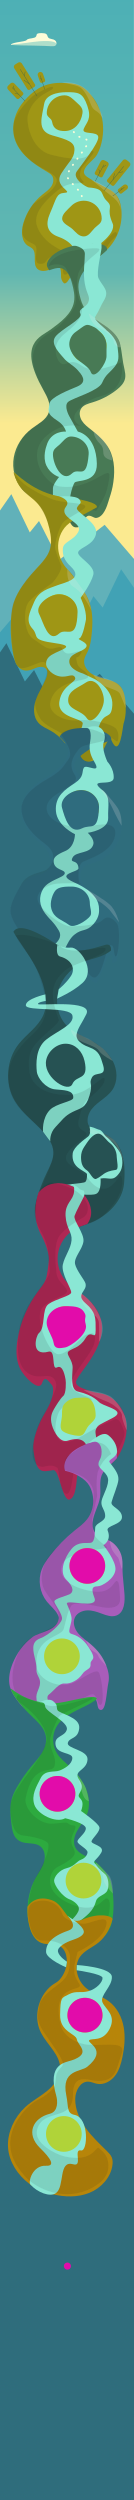
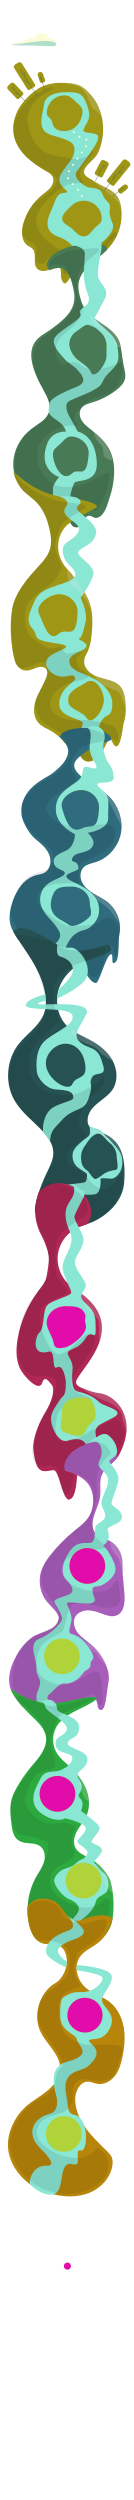
<svg xmlns="http://www.w3.org/2000/svg" viewBox="0 0 375 7000">
-   <defs>
-     <linearGradient id="linear-gradient" x1="187.5" y1="-15.17" x2="187.5" y2="1186.01" gradientUnits="userSpaceOnUse">
-       <stop offset="0" stop-color="#4db0b5" />
-       <stop offset=".65" stop-color="#61b7b1" />
-       <stop offset="1" stop-color="#fbea90" />
-     </linearGradient>
-   </defs>
-   <g id="level_001_bg">
-     <rect y="0" width="375" height="7000" style="fill: url(#linear-gradient);" />
-   </g>
-   <g id="level_001_bg_02">
-     <path d="M-20.48,1458.77l52.23-75.18,51.64,107.16,25.82-31.97,55.51,109.64,128.3-98.94,106.94,124.51s3.46,5449.88.87,5452.46-444.16-5.38-444.16-5.38L-20.48,1458.77Z" style="fill: #61b1b9;" />
-   </g>
-   <g id="level_001_bg_03">
-     <path d="M391.33,1669.16l-52.23-75.18-51.64,107.16-25.82-31.97-55.51,109.64-128.3-98.94-106.94,124.51s-3.46,5449.88-.87,5452.46,444.16-5.38,444.16-5.38l-22.85-5582.29Z" style="fill: #41a2b5;" />
-   </g>
-   <g id="level_001_bg_04">
-     <path d="M-34.26,1876.04l52.23-75.18,51.64,107.16,25.82-31.97,55.51,109.64,128.3-98.94,106.94,124.51s3.46,5449.88.87,5452.46-444.16-5.38-444.16-5.38L-34.26,1876.04Z" style="fill: #2f6d7c;" />
-   </g>
  <g id="deco_01">
    <path d="M130.99,480.52c5.75,3.32,11.78,6.81,15.26,12.45,5.69,9.22,2.79,21.65-3.59,30.4-6.39,8.75-15.65,14.85-24.07,21.66-25.67,20.75-44.69,49.61-53.65,81.38-6.22,22.08-5.36,50.34,14.13,62.44,3.54,2.2,7.53,3.72,10.68,6.45,15.37,13.37.2,42.95,14.66,57.31,8.15,8.09,21.61,6.77,32.57,3.31,5.59-1.77,4.64-20.81,20.41-18.11s13.25,35.19,13.59,38.24c1.19,10.73,6.9,16.32,9.09,17.48,13.1,1.41,23.85-40.87,36.81-44.23,17.11-4.42,33.15-12,48.24-21.29,13.41-10.92,27.43-21.16,39.19-33.82,28.58-30.77,41.51-75.3,34.2-116.66-1.74-9.84-4.64-19.67-10.3-27.9-10.14-14.75-27.5-22.39-43.47-30.47-13.29-6.72-26.19-14.21-38.61-22.42-4.44-2.93-9.11-6.35-10.64-11.44-1.9-6.35,1.72-12.96,5.58-18.35,8.9-12.42,23.26-21.29,30.68-34.1,7.71-13.31,12.21-29.33,14.78-44.39,5.27-30.86,1.34-63.38-12.01-91.77-5.01-10.66-11.28-20.77-19-29.67-23.05-26.59-35.7-35.23-86.34-35.01-50.64.22-77.86,23.73-102.22,51.52s-36.45,67.43-26.45,103.01c12.07,42.97,51.83,71.66,90.48,93.98Z" style="fill: #9f9615;" />
  </g>
  <g id="deco_01_water">
    <path d="M183.68,258.19s-54.89-1.07-60.11,32.98-22.84,75.14,22.66,87.86c45.5,12.72,63.65,19.01,62.18,42s-13.93,29.11-36.91,64.97,36.67,52.1,9.26,53.91c-23.63,1.56-22.32,15.6-40.83,57.6-14.55,33.01-5.89,54.98,22.91,65.23,49.21,17.52,39.64,43.39,67.93,43.08,28.29-.32,97.27-51.37,84.57-80.27-19.56-44.49,3.83-43.47-16.23-62.81s-2.66-34.29-51.04-37.86c-6.05-.45-47.29-24.78-33.18-44.84s60.77-77.37,60.28-95.96-48.61-5.04-40.58-23.63,22.91-27,9.98-64.09-24.4-38.65-60.87-38.16Z" style="fill: #8ae7d4;" />
  </g>
  <g id="deco_01_shadow">
    <path d="M94.03,266.93s-55.24,45.5-56.95,89.1c-1.71,43.6,27.94,77.22,51.95,96.65,24.01,19.42,73.41,34.57,69.66,54.57-6.03,32.15-56.13,50.17-69.66,69.19-16.75,23.54-34.78,69.84-22.27,87.86,12.51,18.02,31.27,15.56,34.56,27.77s-8.43,45.2,9.59,46.61c26.03,2.05,10.21-18.43,48.65-24.05,28.19-4.12,6.98,57.78,23.75,54.31,15.95-3.3,17.35-35.7,43.25-36.47,28.08-.84,50.42-.56,77.16-47.18,11.86-20.68,29.84-23.43,22.22-34.42s-52.7,58.62-74.86,62.53c-32.5,5.74-66.15-.91-105.74-28.09-22.47-15.43-43.29-42.28-44.09-65.11-1.03-29.35,24.19-55.44,49.13-77.82,28.96-25.99,43.26-28,74.17-29.59,23.33-1.2-3.88-7.73-.39-26.92,3.49-19.19,4.75-14.61,24.09-39.61,19.34-25,15.7-21.17,8.3-24.07-7.39-2.91,7.06,42.2-114.5,10.73-56.19-14.55-69.99-92.34-63.56-112.92,18.42-58.93,72.03-63.93,70.17-74.6s-54.63,21.54-54.63,21.54Z" style="fill: #0f0f0f; opacity: .1;" />
  </g>
  <g id="deco_01_dots">
    <g>
      <path d="M179.33,312.4s.07.16.2.45" style="fill: none; stroke: #fcfcd8; stroke-linecap: round; stroke-miterlimit: 10; stroke-width: 5px;" />
      <path d="M187.86,331.3c7.93,17.24,19.19,40.83,23.82,46.17,7.48,8.64,33.74,7.35,34.54,20.73s-66.01,84.3-57.47,98.57c8.54,14.27,35.02,38.38,38.47,45.61,2.56,5.36,7.01,40.97,9.15,59.09" style="fill: none; stroke: #fcfcd8; stroke-dasharray: 1.01 20.23; stroke-linecap: round; stroke-miterlimit: 10; stroke-width: 5px;" />
      <path d="M237.53,611.52c.04.32.05.49.05.49" style="fill: none; stroke: #fcfcd8; stroke-linecap: round; stroke-miterlimit: 10; stroke-width: 5px;" />
    </g>
  </g>
  <g id="deco_02">
    <path d="M348.61,1034.38c-5.67-22.67-6.96-46.15-11.62-68.7-4.4-21.23-21.39-38.21-38.33-50.48-21.5-15.58-46.4-28.25-60.9-50.49-7.2-11.05-11.34-23.81-14.47-36.63-2.61-10.68-4.59-21.7-3.48-32.65,2.26-22.25,16.98-41.33,33.56-56.34,15.08-13.65,32.16-25.09,46.58-39.38,1.31-24.52-57.95-17.35-74.8-15.03-75.44,10.39-99.2,48.08-93,62.01,1.6,3.58,3.53,6.93,5.71,10.08,10.64-3.45,21.57-8.18,32.47-5.87,18.24,3.88,26.61,24.69,31.41,42.71,4.49,16.85,8.53,34.43,5.47,51.6-6.06,34.02-37.25,56.72-65,77.31-27.75,20.59-95.34,37.94-20.65,169.65,10.9,19.22,22.38,41.31,15.25,62.23-7.27,21.31-29.94,32.34-47.93,45.89-25.79,19.42-44.74,48.3-50.26,80.11-5.52,31.81,3.02,66.2,24.33,90.45,8.75,9.95,49.92,32.48,59.98,41.13,26.36,14.04,22.27,13.97,51,22.51,21.35,6.34,19.65,45.13,41.38,41.97,11.09,2.22,18.25-24.48,28.82-31.04,8.35-5.18,18.37,5.46,24.83,4.88,21.64-1.97,31.04-34.59,34.59-46.11,4.17-13.55,8.96-27.16,11.64-41.08,6.82-35.47,7.54-73.98-9.53-105.81-11.76-21.92-30.95-38.82-50.53-54.15-9.5-7.44-19.41-14.86-25.84-25.07-6.43-10.21-8.65-24.08-2.08-34.2,6.8-10.48,20.28-13.8,32.25-17.41,24.5-7.39,47.58-19.46,67.63-35.37,10.56-8.39,20.81-18.75,23.27-32.01,1.52-8.17-.11-16.56-1.73-24.71Z" style="fill: #487a55;" />
  </g>
  <g id="deco_02_water">
    <path d="M271.17,1298.2c-2.04-81.06-53.23-89.72-53.23-89.72l-23.98-43.1s-16.6-29.28-2.85-40.36,84.86-30.1,94.94-53.45,19.52-26.06,33.93-43.41,12.54-27.82,9.34-55.59c-3.21-27.77-31.08-47.7-31.08-47.7-1.39-3.83-37.36-28.91-31.69-37.88,12.45-19.71,15.3-30.82,23.44-43.83,18.86-30.15-2.44-39.43-14.32-64.36-6.76-14.18,8.25-74.16,8.64-84.77,1.1-30.51-6.93-11.73-28.66-13.56-22.17-1.87-51.11,6.35-51.11,6.35,0,0,32.78,3.87,33.06,23.67s-5.86,53.94,0,84.59,15.72,34.83,9.74,50.86-30.1,18.08-22.26,32.71-54.72,43.03-70.27,64.52,16.85,50.39,24.51,60.47c7.66,10.08,28.06,21.07,37.75,32.21s31.16,32.85-.74,46.45c-22.1,9.43-76.21,29.86-77.89,48.34s-11.07,26.16,22.99,47.87c19.89,12.67,23.31,29.96,23.31,29.96,0,0-42.96-3.91-54.72,40.38,0,0-11.55,30.3,0,54.99,11.55,24.69,35.4,31.74,35.4,31.74,0,0-17.61,21.16-17.21,31.74s-2.54,36.45,6.28,45.26c8.82,8.82,39.44,9.41,39.44,9.41,0,0,0-42.86,14.4-69.96,5.24-9.86,64.24,2.8,62.81-53.85Z" style="fill: #8ae7d4;" />
  </g>
  <g id="deco_01_highlight">
    <path d="M284.76,326.4c-11.4-18.39-22.57-13.81-29.91-32.89s-19.41-43.93-33.01-50.29-47.83-12.03-47.83-12.03c0,0,49.84-9.47,80.84,34.49,22.81,32.35,39.59,76.34,29.91,60.72Z" style="fill: #e8e5e2; opacity: .2;" />
    <path d="M256.55,503.39s41.04,34.69,55.67,45.66,23.15,22.01,25.88,37.82c1.2,6.97,0-33.95-21.97-50.27-30.59-22.73-59.58-33.21-59.58-33.21Z" style="fill: #e8e5e2; opacity: .2;" />
    <path d="M248.24,877.18s6.26,31.18,28.33,40.58c22.06,9.4,41.43,26.13,42.04,39.12s23.75,23.25,18.38,8.32-13.97-33.88-38.33-50.48-50.41-37.53-50.41-37.53Z" style="fill: #e8e5e2; opacity: .2;" />
    <path d="M262.43,1208.48s21.26,12.64,35.82,36.42c6.89,11.26,21.21,46.19,14.54,44.27-38.06-11-13.5-27.16-32.14-45.68-19.29-19.16-18.21-35.01-18.21-35.01Z" style="fill: #e8e5e2; opacity: .2;" />
  </g>
  <g id="deco_02_shadow">
    <path d="M218.42,1188c-13.04-9.76-17.08-24.45,4.65-44.45,14.27-13.13,23.61-24.65,62.5-35.29,70.97-19.41,54.79-93.44,54.79-93.44-12.73,2.55-75.28,35.68-112.11,8.81-33.71-24.6-42.89,6.41-59.31-7.56-11.66-9.91-20.71-40.38-3.79-64.9,13.03-18.88,35.88-28.88,53.07-52.51,11.44-15.73,16.42-37.1,5.53-55.07s-11.51-68.56-.68-86.33c16.49-27.07,55.16-52.65,53.46-54.35s20.78-14.66-59-3.35c-79.79,11.3-82.37,48.73-80.64,46.68,5.94-7.01,40.74-11.03,48.75,6.79,8.01,17.82,23.41,39.3,27.14,73.2s-16.07,54.44-43.41,82.6c-23.87,24.58-63.37,30.61-75.33,77.33-14.48,56.53,50.42,124.58,45.32,158.54-5.09,33.95-21.86,32.77-50.47,55.12s-41.05,46.83-46.75,89.44,17.79,87.5,69.54,117.19c58.86,33.77,36.78,19.05,58.13,27.73,21.35,8.68,24.03,41.06,41.38,41.97s18.64-39.37,36.07-46.15c17.43-6.78,19.35,6.39,25.04-3.79,19.61-35.07,25.2-36.58,33.31-84.7,8.91-52.88-47.72,35.09-140.14,20.22-23.77-3.82-65.57-43.13-61.61-93.5,3.68-46.82,61.93-72.67,77.49-74.93,50.11-7.28,54.32,7.6,37.09-5.3Z" style="fill: #0f0f0f; opacity: .1;" />
  </g>
  <g id="deco_03">
    <path d="M81.81,1876.76c8.25-1.53,15.67-5.98,23.73-8.32,8.06-2.34,17.96-1.99,23.38,4.42,6.13,7.26,3.6,18.26-.05,27.03-8.62,20.71-21.64,39.49-28.82,60.73-7.18,21.25-7.33,47.04,7.75,63.65,9.32,10.26,22.84,15.37,34.9,22.21,13.43,7.62,25.45,17.74,35.25,29.67.99,1.21,1.96,2.44,2.9,3.71,7.88,5.03,16.34,9.12,25.44,11.88,16.05,4.87,15.77,44.9,46.28,40.41,39.79-5.85,49.66-82.49,58.81-60.83,24.61,58.3,32.37-38.53,34.66-45.38,6.84-20.41,7.26-42.49,4.86-63.88-1.74-15.47-5.42-31.75-16.44-42.74-8.72-8.7-20.87-12.9-32.74-16.2-15.33-4.26-31.28-7.63-44.67-16.22s-23.86-24.06-21.17-39.74c1.43-8.34,6.29-15.61,9.87-23.27,6.42-13.75,8.77-29,10.48-44.08,3.94-34.8,4.56-71.39-9.81-103.33-6.24-13.87-15.11-26.37-23.92-38.78-6.56-9.24-13.13-18.48-19.69-27.72-5.81-8.19-12.86-14.02-19.05-21.8-11.82-14.85-19.5-33.14-20.84-52.14-1.68-23.68,6.81-48.16,23.73-64.82,10.19-10.04,22.93-17.02,35.5-23.88,15.84-8.64,31.67-17.28,47.51-25.92.36-.2.73-.4,1.09-.6,3.72-6.44-9.52-19.41-94.72-29.51-85.2-10.09-137.34-74.44-137.76-68.31,3.82,17.22,11.65,33.5,23.31,46.74,13.52,15.36,31.46,26.32,44.99,41.67,16.97,19.25,26,44.24,31.79,69.25,4.72,20.38,7.45,42.26.08,61.83-4.82,12.8-13.61,23.66-22.42,34.11-14.97,17.77-69.18,69.23-80.29,120.99-13.85,64.54.74,150.36,10.61,163.67,9.86,13.3,19.23,18.5,35.51,15.47Z" style="fill: #9f9615;" />
  </g>
  <g id="deco_03_water">
    <path d="M159.57,1639.13c22.45-8.73,76.08-17.43,38.67-52.73-17.8-16.8-23.83-31.49-22.16-51.04s30.99-21.18,43.72-47.49-59.32-38.28-34.49-70.17c13.99-17.98-19.86-27.92-19.86-27.92,0,0,47.27-3.62,56.84,8.52s-1.88,11.74-6.84,23.72,60.46,40.8,53.49,72.94-45.45,37.34-50.01,50.87,49.07,37.36,42.34,63.55c-6.73,26.19-35.57,64.63-35.57,64.63,0,0,16.59,31.97,15.12,59.79,0,0-8.35,50.37-18.53,53.59-10.18,3.21,28.51,11.24,18.53,25.16-9.98,13.92-46.85,16.06-46.85,39.61s38.48,33.73,38.48,33.73l34.8,16.6s49.96,27.77,47.27,71.64c-2.69,43.86-21.32,15.09-37.28,59.08-15.96,43.98-26.98,33.45-26.98,33.45,0,0-32.68,36.78-34.8,19.95s13.94-44.54,16.14-60.4-72.9-14.58-65.28-62.33c7.61-47.75,51.67-53.59,43.41-67.85s-26.12,8.07-55.97-6.6c-16.92-8.32-34.85-29.7-17.67-49.03,17.18-19.34,89.42-29.71,18.62-39.46s-43.98-18.74-63.91-40.74c-19.93-22.01-8.51-43.74,5.07-75.23,13.59-31.49,41.26-37.09,63.71-45.82Z" style="fill: #8ae7d4;" />
  </g>
  <g id="deco_03_shadow">
    <path d="M145.19,1397.2c28.86,12.16,84.38,9.67,92.28,18.18,7.89,8.5-18.6,17.85-54.54,41.94-18.77,12.58-28.77,64.68-28.77,74.51s12.84,41.77,17.45,51.75c4.61,9.98-18.69,43.49-25.6,48.87-6.91,5.37-46.4,32.47-64.1,51.19-17.7,18.71-16.95,87.61,12.22,106.03,29.17,18.42,37.39,32.32,61.86,24.46,24.47-7.86,13.87,5.7,27.62,13.95,15.25,9.15,62.21-22.27,38.69,7.97-7.45,9.58-11.44-2.73-6.84,18.77,4.61,21.49,26.77,19.78,31.27,38.26,4.5,18.48-90.25,3.81-105.81,73.36-6.74,30.14,37.2,54.81,79.14,50.4,41.34-4.35,90.32,11.1,102.86,21.46,12.55,10.36,9.21,38.42,4.61,37.65-4.61-.77-33.6-26.79-33.96-17.84-1.08,26.49-32,79.03-51.96,74.42-19.96-4.61-41.09-60.27-58.66-72.5-18.77-13.07-57.68-27.8-70.02-47.46-13-20.71-19.21-42.09-10.72-59.46,26-53.19,34.85-72.22,27.17-93.71-7.68-21.49-60.2,25.37-79.42,7.22-18.98-17.92-21.97-137.04-16.46-162.93,8.24-38.73,37.27-77.4,51.85-93.52s41.09-39.01,50.76-63.35c14.44-36.33.95-77.96-7.69-96.9-20.98-45.96-37.8-54.74-37.8-54.74,0,0-20.23-11.73-29.73-25.4s-28.86-53.8-23.31-46.74,20.93,28.73,47.5,44.11c26.56,15.38,21.67,13.86,60.12,30.06Z" style="fill: #0f0f0f; opacity: .1;" />
  </g>
  <g id="deco_03_highlight">
    <path d="M188.75,1593.98s-2.31,21.67,5.22,35.59c7.53,13.91,7.53,8.7,24.92,23.48,17.39,14.78,37.27,56.4,37.27,56.4,0,0-8.89-36.3-23.92-57.73-15.03-21.43-43.49-57.73-43.49-57.73Z" style="fill: #e8e5e2; opacity: .2;" />
    <path d="M261.27,1889.41s14.15,24.53,35.89,33.23,34.79,11.31,39.13,20.87,15.92,39.13,15.92,39.13c0,0-.08-24.35-4.4-38.09s-8.97-23.12-25.25-33.73-61.29-21.41-61.29-21.41Z" style="fill: #e8e5e2; opacity: .2;" />
  </g>
  <g id="deco_04">
    <path d="M48.62,2627.21c.67,1.01,1.34,2.02,2.01,3.02,20.25,14.09,41.23,27.51,64.61,35.44,13.44,4.56,28.08,6.48,42.11,8.43,14.6,2.03,29.29,3.39,43.99,4.41,25.18,1.76,42.09,73.89,67.56,73.89,8.87,0,27.11-74.04,40.62-80.05,11.2-4.98-2.66,37.47,14.93,20.31,10.28-10.96,6.13-59.54,9.58-74.19,7.91-33.54-5.68-70.88-32.57-92.43-11.94-9.56-25.96-16.1-39.05-24s-25.76-17.73-32.57-31.43c-6.81-13.7-6.25-31.99,4.77-42.61,8.76-8.44,21.66-10.35,33.26-14.02,35.56-11.25,63.26-43.43,70.51-80.02,7.25-36.59-5.57-76.21-31.87-102.67-25.03-25.18-60.15-38.3-85.43-63.22-7.71-7.6-14.83-17.67-13.08-28.36,1.31-8.02,7.33-14.38,13.4-19.8,21.05-18.82,46.23-33,73.21-41.33,6.03-1.86,11.62-4.3,16.76-7.27.71-4.43-.85-8.98-6.04-13.42-7.43-6.37-17.54-10.19-26.68-13.22-11.53-3.82-23.54-6.16-35.7-6.36-19.61-.33-42.78.74-60.42,10.13-6.12,3.26-12.87,8.15-15.9,14.67,4.42,4.04,8.55,8.4,12.35,13.03,5.11,6.23,9.72,13.19,11.26,21.09,1.89,9.71-1.1,19.82-5.87,28.49-9.11,16.56-24.23,28.83-38.97,40.65-14.13,11.34-93.56,40.52-84.99,115.84,2.22,19.53,22.11,53.42,37.32,65.88,15.21,12.46,31.25,25.28,39.29,43.22,8.04,17.94,4.85,42.65-12.28,52.28-7.25,4.07-15.8,4.92-23.82,7.11-37.16,10.18-59.68,48.42-69.3,85.73-4.25,16.47-6.76,33.88-2.9,50.44,3.42,14.68,11.6,27.75,19.9,40.33Z" style="fill: #2f6c7e;" />
  </g>
  <g id="deco_04_water">
    <path d="M242.96,2038.33s10.47-1.28,10.98,21.09-12.03,35.91,10.08,73.37c22.11,37.46-22.26,5.93-29.12,16.61s2.44,24.67-25,42.96c-27.44,18.3-56.41,36.59-53.36,78.52,3.05,41.93,53.36,64.8,53.36,64.8,0,0,.23,35.83-27.33,47.27-27.56,11.44-32.31,19.45-32.31,27.86,0,26.93,32.94,22.61,31.08,34.81-1.86,12.2-45.7,17.93-60.56,43.17-13.17,22.38-11.08,46.96,5.83,69.06s20.99,19.81,37.89,47.39-25.36,47.99-32.4,55.91c-11.46,12.89,7.88,40.11,32.23,28.65,9.77-4.6,20.26-53.28,43.28-72.21,23.02-18.93,33.2-7.24,53.65-29.67,19.11-20.95,15.96-39.78,15.96-43.8,0-17.08-8.84-46.63-69.92-73.56-55.34-24.4,13.25-28.32,12.48-39.41-1.88-27.16-26.06-11.92-16.42-30.21s50.57-9.2,57.9-36.78c3.92-14.75-15.55-32.3-15.55-32.3,0,0,58.7-7.62,57.18-41.93s8.34-57.79-15.46-76.83c-46-36.82,29.37-8.86,30.87-34.81s-17.73-45.79-17.73-45.79c0,0-17.38-37.06-9.76-55.36,7.62-18.3-1.41-39.41-18.49-42.69-17.08-3.28-29.37,3.87-29.37,3.87Z" style="fill: #8ae7d4;" />
  </g>
  <g id="deco_04_shadow">
    <path d="M169.36,2055.39s39.55,47.58,22.97,69.65c-15.42,20.53-17.93,32.59-61.62,57.21-43.68,24.62-74.53,54.56-70.17,89.67s27.79,62.92,66.42,91.73c38.63,28.81,18.06,60.03,4.4,70.45s-53.93,9.13-71.67,41.55c-17.73,32.42-35.32,61.35-29.14,84.26,6.17,22.91,27.85,65.43,80.61,83.48,52.76,18.05,53.5,25.95,82.66,21.78,29.16-4.17,50.22,77.89,72.43,71.64,22.22-6.25,31.24-89.56,43.74-90.25s6.94,32.69,14.58,31.24,13.88-78.45,2.78-92.33c-11.11-13.88-25.68-24.06-40.26-9.23-14.58,14.82-63.48,16.92-88.48,17.61-24.99.69-89.91-48.3-93.38-74.85-3.47-26.55,31.89-42.52,53.41-44.61,21.52-2.08,68.23-1.63,67.54-.15-6.02,12.98-13.08-52.14,6.05-61.16,19.13-9.03,81.47-27.69,89.8-72.12s-42.36-32.69-77.08-26.44c-34.71,6.25-112.39-7.19-114.23-50.4-2.04-47.97,101.96-59.35,78.61-94.76-9.27-14.07-19.51-36.53,13.76-74.02,12.38-13.95,75.34-15.66,75.79-28.69s-46.06-30.77-77.7-28c-31.64,2.78-40.6,8.42-51.84,16.75Z" style="fill: #0f0f0f; opacity: .1;" />
  </g>
  <g id="deco_04_highlight">
    <path d="M283.15,2212.2s20.5,25.86,31.36,50,25.88,50,25.88,50c0,0,2.13-30.17-11.06-50-13.19-19.83-40.86-50-40.86-50" style="fill: #e8e5e2; opacity: .2;" />
    <path d="M240.82,2488.79s12.46,23.69,30.6,32.08c18.14,8.39,35.32,26.88,35.32,26.88l26.64,34.7s-8.21-34.01-26.64-50c-16.02-13.9-22.69-16.16-26.78-19.58s-39.14-24.07-39.14-24.07Z" style="fill: #e8e5e2; opacity: .2;" />
  </g>
  <g id="deco_05">
    <path d="M53.06,2922.37c-35.69,44.4-40.44,111.22-11.39,160.23,19.91,33.58,52.59,57.27,78.9,86.11,14.61,16.02,27.86,35.18,28.77,56.84.89,21.02-9.89,40.5-19.05,59.44-18.32,37.87-36.17,91.46-31.6,108.8s23.86,36.12,37.73,42.24c14.29,6.3,30.74,6.67,46.07,5.6,14.23-.99,28.34-3.52,42.12-7.2,10.49-4.23,21.41-7.54,31.86-11.91,45.36-18.97,86.51-59.58,90.91-108.55,13.14-146.2-68.41-136.01-93.7-156.35-11.8-9.49-9.83-29.09-2.95-42.58,6.88-13.49,18.96-23.48,30.98-32.7,12.02-9.22,24.57-18.33,33.03-30.89,15.8-23.45,14.19-55.73,1.06-80.77-13.13-25.04-36.15-43.62-60.91-57.27-22.8-12.56-48.02-21.91-66.65-40.09-29.95-29.24-36.2-78.23-18.92-116.35,15.91-35.08,50.08-61.65,87.09-71.36,18.16-4.77,39.39-11.49,54.21-24.05,0,0,2.53-16.84-10.52-16.84s-85.86,36.07-136.2,2.72c-88.34-58.53-116.85-54.66-126.41-38.43,3.37,6.25,7.24,12.28,11.14,18.19,21.78,33.02,45.49,65.13,61.45,101.32,14.78,33.51,26.94,80.24,10.61,115.13-15.15,32.38-45.75,51.5-67.61,78.71Z" style="fill: #265253;" />
  </g>
  <g id="deco_05_water">
    <path d="M230.85,2752.41c-29.64,26.79-71.29,42.91-70.92,44.14l4.57-26.75s20.52-16.32,34.12-37.03c13.61-20.7,1.63-45.85-30.25-54.52-13.87-3.77-7.61-32.88-7.61-32.88,0,0,15.77,10.18,37.96,7.89,22.18-2.29,72.42,62.73,32.13,99.14Z" style="fill: #8ae7d4;" />
    <path d="M127.14,2784.24s-54.83,12.33-54.83,30.51,123.33,2.3,130.37,28.4c7.04,26.1-43.56,43.8-73.58,68.04s-27.96,68.51-26.1,88.55,25.57,47.46,50.02,50.33,53.91.93,52.04,24.23c-.8,9.96-47.59,15.11-65.14,33.25-23.51,24.3-19.35,61.16-19.35,61.16l20.19,27.01s-2.64-22.42,15.32-40.75,23.65-29.59,46.6-41.24c22.95-11.65,37.08-9.61,47.92-45.96s-2.87-31.61,6.6-50.47,41.67,0,31.58-34.57c-7.42-25.41-11.9-40.75-38.18-50.06-11.63-4.12-39.13-16.11-36.17-36.12,2.56-17.25,16.19-33.36,27.45-57.14,19.55-41.32-133.55-22.73-135.38-27.99s21.69-8.88,21.69-8.88l-1.06-18.3Z" style="fill: #8ae7d4;" />
    <path d="M281.53,3299.82c25.51-4.46,34.26,11.56,53.96-17.36,8.68-12.75,10.34-38.98,0-56.35s-30.14-37.12-33.65-39.73c-10.96-8.14-9.94-11.77-16.45-18.29s-5.98-3.13-15.36-7.52c-11.01-5.15-19.41-5.99-19.41-5.99,0,0,5.63,19.85-3.6,27.45s-41.25,29.37-43.43,47.23c-4.96,40.68,31.14,46.65,39.87,57.67,0,0,1.55,14.64-4.05,21.89s-76.45,2.97-86.34,25.37-15.16,49.1-15.16,49.1c0,0-6.59,30.32,6.26,37.9s28.95,14.54,33.68-3.62-3.51-69.13,17.57-74.4c11.42-2.86,60.08,6.84,74.6-.74s11.51-42.61,11.51-42.61Z" style="fill: #8ae7d4;" />
  </g>
  <g id="deco_05_shadow">
    <path d="M42.78,2619.2c22.49,43.38,48.35,56.5,69.28,120.84,21.3,65.47,30.63,109.15-21.71,156.82-52.34,47.67-70.89,87.59-67.2,132.56,6.07,74.07,67.94,101.85,102.54,144.85,13.73,17.06,30.11,38.95,21.5,71.31-12.47,46.86-61,121.76-36.7,151.53,41.08,50.33,135.72,45.46,177.07,8.01,66.59-60.3,56.14-106.21,51-113.4-5.14-7.19-37.82,82.96-94.11,5.18-22.63-31.26-89.41-35.06-44.84-81.2,18.62-19.28,40.84-29.2,42.89-39.47,2.05-10.27-28.76-10.27-22.6-38,6.16-27.73,12.32-50.33,29.78-63.68,17.46-13.35,47.24-39.55,43.14-54.18s-44.84,45.5-102.6,45.5c-77.72,0-105.5-36.92-108.58-69.78s-.52-55.02,27.59-83.58c24.54-24.93,55.78-46.46,55.78-56.49,0-.62-18.2-44.5-16.97-75.21,1.24-30.71,16.44-47.48,34.88-64.26,19.24-17.51,110.53-39.85,112.9-57.75s-81.64,19.66-124.67-7.08c-28.77-17.88-56.48-22.73-81.65-30.07-25.17-7.34-46.74-2.44-46.74-2.44Z" style="fill: #0f0f0f; opacity: .1;" />
  </g>
  <g id="deco_05_highlight">
    <path d="M198.67,2882.19s-.51,16.19,20.64,29.19c21.15,13,50.39,18.36,57.57,30.6,7.18,12.24,38.91,28.7,38.91,28.7,0,0-15.96-27.16-34.3-39.82-18.34-12.66-30.9-21.78-44.86-27.13s-39.22-21.67-37.97-21.54Z" style="fill: #e8e5e2; opacity: .2;" />
    <path d="M254.68,3160.57s-10.67,8.03,2.53,14.34c13.2,6.31,47.43,12.49,58.59,22.95,20.25,18.98,31.3,57.54,31.04,55.77s-6.97-36.76-23.75-57.16c-16.77-20.41-68.41-35.9-68.41-35.9Z" style="fill: #e8e5e2; opacity: .2;" />
  </g>
  <g id="deco_06">
    <path d="M117.74,3872.87c8.03-24.7,19.65-2.9,26.14,3.46,4.06,3.98,4.94,10.15,4.91,15.84-.16,26.57-15.04,50.45-28.16,73.55-13.13,23.1-30.12,66.08-27.21,92.49,7.76,70.52,24.41,63.08,55.36,58.22,16.95-2.66,23.01,74.14,42.62,82.6,25.38,0,22.46-70.98,25.83-70.51,8.66,1.23,17.49,1.39,26.2.58,21.16-1.96,40.27-9.78,57.64-21.06,11.39-11.1,24.93-20.77,31.95-33.8,55.65-103.23-9.52-168.22-54.24-173.09-17.22-1.88-33.61-8.49-49.72-14.85-7.66-3.02-16.48-8.25-16.16-16.48.12-3.24,1.74-6.21,3.3-9.06,22.57-41.22,130.39-140.37,21.06-231.33-15.13-12.59-32.79-22.06-46.92-35.76-21.43-20.76-32.25-51.94-28.31-81.51,3.95-29.57,22.57-56.82,48.69-71.23,10.72-5.92,22.42-9.7,33.96-13.87,5.44-8.28,9.61-17.28,10.43-27.4,1.1-13.54-2.79-27.17-9.22-39-13.22-24.34-36.09-39.83-62.95-45.57-13.62-2.91-28.06-3.06-41.48.91-12.2,3.61-22.54,10.9-31.08,20.21-.89.97-1.75,1.96-2.6,2.96-11.69,36.6-13.76,72.22,3.77,111.32,0,0,26.76,47.68,25.23,77.21-.59,11.34-4.94,46.67-9.55,57.04-5.01,11.27-13.07,20.86-20.46,30.74-29.26,39.15-49.1,85.29-57.39,133.46-4.61,26.81-5.49,55.33,5.37,80.27s54.6,69.51,63.01,43.64Z" style="fill: #af2754;" />
  </g>
  <g id="deco_06_water">
    <path d="M200.29,3320.41s1.82-1.79,3.66-1.55c2.29.29,4.6,3.73,3.44,17.7-2.1,25.17-25.73,31.46-23.78,67.81s18.68,44.74,16.69,68.51c-1.99,23.77-18.77,43.14-24.36,67.81-5.59,24.67,24.5,68.49,23.42,78.3-1.09,9.8-42.49,17.77-63.13,32.16s-7.54,65.26-27.55,81.9c-7.81,6.49-24.43,65.84,27.55,51.57,21.28-5.84,6.69,53.29,23.49,44.13s22.55,27.03,23.9,34.02c1.35,6.99,1.68,38.73-6.36,45.72s-20.89,27.88-26.48,37.66c-5.59,9.79-11.19,23.07-5.59,43.34,5.59,20.27,22.74,51.5,44.4,44.43,77.52-25.3,52.26,65.87,57.24,64.68,8.56-2.05,29.99,5.78,36.76,2.06,5.06-2.78-20.09-82.86-15.75-96.16,5.09-15.57,11.11-14.88,48.33-34.69s-15.96-29.17-35.37-41.14c-6.44-3.97-17.1-21.83-62.96-32.41-20.74-4.78-15.48-43.21-14.53-65.92s-20.08-37.86-11.7-46.25,31.63-9.53,47.83-36.98c16.19-27.45,28.4,9.58,28.4-22.03,0-34.02,1.35-50.51-28.4-76.03s5.82-33.49,0-55.29c-2.63-9.85-25.4-36.35-29.25-54.47-3.84-18.11,20.28-40.55,23.42-62.92s-29.02-59.42-24.82-72,19.58-40.24,24.82-51.23c5.24-10.99.9-19.53.9-19.53,0,0-8.04-.71-13.35-6.18s-18.42-13.27-19.91-11.61-.95,4.6-.95,4.6Z" style="fill: #8ae7d4;" />
  </g>
  <g id="deco_06_shadow">
    <path d="M140.08,3311.38c-2.17,0-28.22,13.98-30.39,24.84s-20.64,43.79-9.74,79.04,33.6,50.39,35.38,99.95,12.58,41.87-13.42,78.3c-26,36.43-62.68,78.02-69.51,137.19s-.69,97.51,28.26,115.6c28.95,18.09,55.73-4.34,70.92,15.2s-3.52,42.06-9.87,61.91c-10,31.25-31.06,37.64-46.86,107.61s15.56,79.99,32.2,74.93c16.65-5.07,27.59-.37,33.58,3.97,5.99,4.34,5.7,73.21,26.19,72.9s16.15-110.01,39.31-113.62c23.16-3.62,75.1,18.63,87.57,10.86s39.39-58.62,34.53-70.92c-4.86-12.3-12.82-40.81-27.29-34.88-14.47,5.93-51.89,22.65-93.81,47.69-95.36,56.97-73.24-56.19-59.08-73.07,41.56-49.54,63.15-12.84,84.86-25.15,21.71-12.3-52.86-17.37-53.57-47.04s61.53-87.57,65.87-120.5-10.86-21.35-23.16-19.18c-12.3,2.17-58.72,64.41-84,53.56-25.28-10.86-63.71-103.53-38.38-130.3,25.33-26.78,66.36-30.59,67.82-44.34,1.46-13.75-26.6-23.66-29.45-51.88-2.84-28.23-7.19-77.44,6.56-100.6,13.75-23.16,55.55-47.11,69.31-55.07,13.75-7.96,24.47-40.22-17.61-71.22-21.93-16.16-61.43-25.79-76.24-25.77Z" style="fill: #0f0f0f; opacity: .1;" />
  </g>
  <g id="deco_06_highlight">
    <path d="M226.88,3621.46s-2.95,21.41,12.54,38.93,36.06,24.19,37.46,43.38,0,53.55,0,53.55c0,0,19.8-26.16,4.98-64.73-19.43-50.55-54.98-71.13-54.98-71.13Z" style="fill: #e8e5e2; opacity: .2;" />
    <path d="M233.6,3891.89s35.42,21.26,60.91,30.44,47.71,30.3,47.02,41.43,12.93,40.75,12.93,40.75c0,0,4.18-20.02-5.55-40.75s-27.41-47.62-41.67-54.97c-26.13-13.45-73.63-16.9-73.63-16.9Z" style="fill: #e8e5e2; opacity: .2;" />
  </g>
  <g id="deco_07">
    <path d="M44.83,4756.13c5.01,7.06,10.42,13.81,16.1,20.34,15.53,11.06,37.02,11.31,55.26,13.2,22.17,2.3,43.88,2.94,66.03-.26,22.16-3.2,62.53-37.85,79.65-34.18,15.23,3.26,6.83,28.77,18.66,32.4,16.7,5.13,17.15-48.41,23-76.19,3.49-16.59-.29-33.97-6.75-49.64-8.97-21.76-23.16-41.35-41.03-56.67-12.31-10.55-26.44-19.2-36.79-31.69-10.35-12.48-16.29-30.57-8.99-45.05,6.22-12.33,20.62-18.84,34.41-19.3s27.23,4.1,40.15,8.96c13.48,5.07,28.45,10.55,41.84,5.23,22.41-8.91,24.01-39.54,21.82-63.56-1.47-16.16-2.95-32.32-4.42-48.48-1.25-13.67-.17-26.77-1.01-40.27-1.45-23.2-15-45.75-35.66-56.77-14.65-7.82-33.12-11.06-42.33-24.87-5.22-7.82-6.33-17.76-5.4-27.11,2.44-24.79,17.75-46.81,20.93-71.52,2.61-20.28-3.01-41.86,4.75-60.78,8.05-19.64,29.52-31.43,42.45-47.48.32-16.48-5.55-31.95-20.37-41.35-20.59-13.05-46.82-6.03-67.51,3.03-20.74,9.08-43.11,21.1-54.23,41.79-5.31,9.87-7.01,21.62-3.22,32.26,27.69,5.98,56.7,21.92,68.07,42.06,16.3,28.86,14.01,67.8-6.58,93.96-9.72,12.34-22.64,21.67-34.86,31.54-25.74,20.78-49.02,44.59-69.21,70.8-8.97,11.64-17.41,23.9-22.64,37.63-11.39,29.87-5.7,65.61,14.4,90.47,9.65,11.93,22.36,21.56,29.65,35.06,2.1,3.9,4.16,8.28,3.41,12.65-6.13,35.75-52.38,35.82-73.84,51.84-25.5,19.03-43.68,45.11-55.68,74.58-7.07,17.37-11.33,38.7-8.45,57.22,2.28,14.68,9.83,28.02,18.43,40.13Z" style="fill: #a85dba;" />
  </g>
  <g id="deco_07_water">
    <path d="M247.19,4041.67s13.8-5.76,19.41-5.14,17.93,6.18,17.93,28.62-9.33,22.08-8.73,35.54,27.67,23.01,27.04,44.83-19.56,47.9-18.94,62.64,10.61,20.35,10.6,36.56-26.83,19.5-27.91,32.52-.15,39.19-11.38,42.31-35.67-5.61-54.94,17.46c-19.26,23.07-36.24,64.85-14.66,86.05s20.96,35.4,8.88,41.02-41.59,12.2-42.22,19.68,24.55,36.68,21.12,50.47c-3.43,13.79-35.31,43.55-61.49,53.48s-19.34,34.21-12.57,62.93-2.45,23.82,9.03,45.77-6.51,37.1-6.53,54.62,11.34,59.23,21.57,65.47,22.7-21.11,24.57-24.9-24.94-36.83-11.22-46.81,28.17-32.79,44.54-30.92,38.39-10.29,48.99-26.16,24.59-12.29,23.34-28.5,21.31-6.88-5.94-47.76c-5.11-7.66-20.06-29.28-46.94-36.34-11.37-2.98-5.73-13.75-2.84-27.46s6.8-16.59-10.4-56.36c-6.82-15.78,90.37,16.54,76.84-17.62-10.6-26.75-4.75-31.9,8.35-31.9s48.01-21.2,50.51-46.14-33.67-69.21-33.67-69.21c0,0,23.55-12.66,11.97-40.78-5.93-14.41,40.91-15.96,40.03-38.41s-32.33-27.79-29.21-41.11,18.58-49.3,19.2-63.02-5.95-25.15-24.61-48.68c-6.03-7.6,21.58-13.23,20.91-31.15s-10.36-33.22-24.16-44.31-31.63,4.73-37.86,7.84-18.6,14.88-18.6,14.88Z" style="fill: #8ae7d4;" />
  </g>
  <g id="deco_07_shadow">
    <path d="M311.49,4071.27c-2.83-2.83-8.37-30.01-39.42-32.98s-60.9,24.28-79,35.7c-18.1,11.42-12.42,41.57-12.42,41.57,0,0,17.63,5.82,38.96,13.35,21.34,7.53,45.31,30.57,42.45,58.84-2.86,28.27-.53,54.15-34.05,81.8-33.53,27.65-92.82,81.15-102.24,105.63-9.42,24.49-14.79,55.55,1.22,80.98s47.78,56.32,34.25,84.67-80.27,29.18-105.35,78.19c-25.08,49.01-41.92,131.93,36.25,160.18s149.88-35.72,165.86-35.5,12.57,32.69,24.06,29.85,3.2-80.34-6.22-91.64-58.06,27.28-76.23,32.41c-50.19,14.17-94.55-19.86-96.99-46.72-7.85-86.33,69.14-81.75,76.03-107.18,6.89-25.43,10.82-49.05,20.68-64.12,9.86-15.07,65.16.36,87.76,4.12,22.6,3.77,51,2.12,49.12-25.19-1.88-27.31-1.68-46.67-9.16-48.55-7.48-1.88-14.56,36.97-64.99,29.48-50.43-7.49-101.68-31.28-89.33-72.52,12.35-41.24,119.01-45.71,125.93-49.48,6.92-3.77-32.05-20.15-36.6-43.05-3.92-19.76-4.16-37.43-4.16-37.43l14.16-65.93c0-1.53-5.67-51.47,4.33-73.6,14.13-31.27,35.09-42.89,35.09-42.89Z" style="fill: #0f0f0f; opacity: .1;" />
  </g>
  <g id="deco_07_highlight">
    <path d="M307.1,4314.21s2.81,18.33,8.22,27.53,13.52,17.31,15.69,20.01,8.95,32.99,10.53,30.83,2.73-31.61-5.22-46.79c-11.79-22.52-29.22-31.59-29.22-31.59Z" style="fill: #e8e5e2; opacity: .2;" />
    <path d="M241.91,4594.14s5.25,22.71,19.31,29.42,14.06,14.06,15.69,17.31,21.62,25.43,21.62,25.43c0,0-8.98-25.61-23.55-41.3s-33.07-30.86-33.07-30.86Z" style="fill: #e8e5e2; opacity: .2;" />
  </g>
  <g id="deco_08">
    <path d="M88.05,4945.65c-14.28,17.13-27.16,35.42-38.46,54.65-6.56,11.17-12.64,22.75-16.27,35.18-7.29,24.98-3.91,50.67-.74,75.98,2.46,19.68,7.26,38.73,28.31,46.19,16.73,5.92,37.08,1.06,51.4,11.55,13.08,9.59,15.5,28.75,10.96,44.32-4.55,15.57-14.52,28.87-22.51,42.98-23.22,41.03-29.78,91.18-17.89,136.8,5.01,19.22,14.95,39.4,33.52,46.45,16.1,6.11,35.53,1,50.66,8.54,1.65.29,3.26.6,4.83.87,12.17,2.14,24.64,2.21,36.97,1.65,20.69-.96,40.8-5.66,59.29-15.1,9.86-5.04,19.06-11.16,27.68-18.02,11.37-16.15,16.1-24.66,19.26-44.25,4.77-29.53,3.46-70.63-4-99.61-.34-1.3-.85-2.75-1.64-3.82l1.13-.88c-11.69-27.73-32.93-51.33-59.29-65.86-14.78-8.15-32.25-14.61-40.05-29.58-7.73-14.84-3.04-33.24,5.11-47.85,8.15-14.61,19.53-27.39,26.18-42.74,10.44-24.08,7.96-52.42-2.39-76.53-10.35-24.12-27.93-44.48-47.26-62.23-11.76-10.79-24.45-20.99-33.02-34.46-13.91-21.88-14.77-51.41-2.15-74.06,16.01-28.73,48.74-42.85,78.28-57.33,12.03-5.9,24.34-12.77,35.16-21.02-.62-18.48-86.95,11.81-121.03,11.81-80.6,0-119.26-45.03-120.32-40.4,3.54,9.71,9.04,18.78,15.06,27.26,12.99,18.29,28.61,34.56,44.83,50.06,16.88,16.13,35.54,33.44,38.98,56.54,2.34,15.73-3.02,31.77-11.24,45.39s-19.18,25.32-29.36,37.54Z" style="fill: #2daa3f;" />
  </g>
  <g id="deco_08_water">
    <path d="M268.84,5322.95c3.78-14.6,25.55-16.59,31.44-28.9s4.17-38.78-7.49-47.64c-13.38-10.17-22.52-22.98-27.84-29.52s6.06-8.86,18.37-29.2-30.68-23.19-26.94-32.83,24.63-26.77,21.95-38.54-51.26-45.52-51.26-45.52c14.43-40.92-15.85-31.63-4.07-50.47,16.28-26.04-5.36-34.14-6.06-49.17s26.44-17.72,28.1-44.61-59.56-30.25-55.1-46.62,28.94-9.29,31.92-41.28-57.92-40.28-61.33-51.02,1.97-12.73-11.33-24.05-38.67,3.14-38.67,3.14c0,0,15.01-4.41,15.92,11.06s66.78,44.5,60.63,65.33c-6.15,20.83-35.93,16.09-31.43,43.11s47.61,19.4,46.86,36.51-21.01,29.07-35.77,34.78-40.67-2.84-52.9,21.34-26.5,46.89-17.73,74.1,60.7,53.14,86.53,38.1c0,0,57.14,13.5,57.68,27.96s-24.45,29.09-23.38,37.65,29.15,20.16,28.14,30.33-11.18,18.2-19.75,20.88-17.06,17.9-38.24,22.87-35.64,24.24-35.64,35.48,21.95,45.5,46.04,53c0,0,24.9,11.1,23.35,26.95s-32.34,40.86-32.34,40.86c0,0-28.56,35.47-15.1,41.42,14.22,6.28,27.13-32.5,35.5-38.69,34.23-25.32,52.58-38.36,59.94-66.79Z" style="fill: #8ae7d4;" />
  </g>
  <g id="deco_08_highlight">
    <path d="M217.35,4969.95s17.6,21.9,22.77,36.62,8.91,36.85,8.91,36.85c0,0-9.38-.72-15.84-15.61s-15.84-57.86-15.84-57.86Z" style="fill: #e8e5e2; opacity: .2;" />
    <path d="M269.85,5215.68s-12.88,11.59,2.44,18.17,16.85,20.89,18.14,31.83,25.61,36.29,25.61,36.29c0,0,.63-39.48-12.06-52.23s-34.13-34.06-34.13-34.06Z" style="fill: #e8e5e2; opacity: .2;" />
  </g>
  <g id="deco_08_shadow">
    <path d="M146.63,4777.14c-19.48.28-96.24-31.64-96.24-31.64,0,0-11.59,11.63,5.87,22.22,17.46,10.59,84.16,66.96,72.92,109.95-11.24,42.99-50.26,84.65-68.12,111.77s-34.46,50.97-31.82,81.41c2.65,30.45,8.01,66.07,35.79,68.71,27.78,2.65,68.12,12.57,70.1,23.81,1.98,11.24-.71,33.02-33.52,90.13-17.22,29.98-35.34,114.12-13.81,151.21,21.53,37.09,104.2,29.15,128.68,27.83s78.7-24.47,85.32-56.88,9.63-56.68-2.28-59.99c-11.9-3.31-25.44,46.1-99.75,16.19-82.46-33.2-63.5-91.72-37.95-104.48,72.78-36.35,41.14-45.69,38.49-66.86s8.65-30.07,10.64-41.97c1.98-11.9-8.89-4.11-18.04-11.4-9.15-7.29-9.4-2.88-46.77-.9-37.37,1.98-80.31-41.7-74.19-71.92,21.16-104.51,75.09-63.42,81.04-90.53,5.95-27.12-12.69-39.22-12.69-70.97,0-12.22,18.14-58.66,26.33-67.92,8.19-9.26,94.88-44.16,92.18-50.26-2.7-6.1-66.29,21.82-112.18,22.49Z" style="fill: #0f0f0f; opacity: .1;" />
  </g>
  <g id="deco_09">
    <path d="M305.65,5604.43c-19.38-14.84-44.11-21.53-63.2-36.74-26.09-20.79-37.71-61.69-18.33-88.84,12.45-17.44,33.9-25.62,50.7-38.91,20.72-16.38,34.09-40.69,40.23-66.48-1.44-9.35-37.34-18.71-83.83,1.17-45.24,19.34-48.01-40.26-85.31-53.88-49.69-18.14-69.13,18.39-69.13,18.39-.86,18.34.96,36.8,5.59,54.57,5.01,19.22,14.95,39.4,33.52,46.45,17.08,6.49,37.91.32,53.37,10.06,11.11,7,16.35,20.65,17.53,33.73,1.95,21.78-6.04,44.38-20.97,60.32-6.39,6.83-15.02,10-22.27,15.98-7.47,6.15-14,13.42-19.46,21.4-21.6,31.55-26.99,75.04-9.49,109.64,17.5,34.61,54.52,62.17,53.84,100.94-.44,25.23-17.67,47.22-37.3,63.09-19.63,15.87-42.38,27.75-60.85,44.95-29.87,27.83-50.15,70.68-47.87,111.45,2.28,40.76,27.07,78.67,59.86,102.99,18.91,14.03,41.15,23.08,63.98,28.81,34.24,8.58,71.38,9.68,104.08-3.62,32.7-13.3,59.99-42.77,64.49-77.79.91-7.1.87-14.52-1.78-21.17-2.81-7.05-8.3-12.64-13.69-17.98-20.84-20.64-42.49-40.76-59.58-64.6-17.09-23.84-29.52-52.13-29.13-81.46.3-22.58,14.12-49.16,36.69-48.31,8.31.32,15.97,4.42,24.13,6.03,18.94,3.73,38.54-6.82,50.38-22.07,11.84-15.25,17.25-34.46,21.08-53.38,5.56-27.44,8.36-55.87,3.37-83.43s-18.43-54.3-40.66-71.33Z" style="fill: #b78509;" />
  </g>
  <g id="deco_09_water">
    <path d="M206.22,5376.21s15.28,10.65,21.41,18.54c7.87,10.12,18.58,23.44-26.59,38.02-12.4,4-42.22,17.99-38.62,32.39s25.09,27.61,25.09,27.61l-2.56,15.62s-55.18-23.14-55.98-42.75,11-42.31,62.65-60.1c29.69-10.23-1.69-41-2.89-41.62" style="fill: #8ae7d4;" />
    <path d="M128.75,6064.12c37.51,2.08-7.72-40.79-17.78-50.88-38.11-38.22-20.47-81.96,28.69-94.77,24.35-6.35,21.64-37.04,17.79-50.47-25.88-90.31,24.87-92.59,44.37-99.37,54.8-19.04,16.27-41.16,13.36-58.22s-48.05-20.33-46.9-69.72,3.33-45.75,24.39-56.65,31.95-2.54,54.83-8.71,40.64-26.14,39.56-37.4-72.29-21.2-72.29-21.2l.26-14.67s96.74,5.73,98.19,32.96-34.89,52.29-26.16,71.9,39.23,35.59,19.99,73.71-50.5,24.64-57.4,32.27,53.77,26.18-5.46,74.18c-18.19,14.74-73.21,7.51-58.6,79.78,6.76,33.46.39,50.27,23.41,54.91,41.32,8.32,36.8,103.8,17.83,99.49-22.6-5.14,5.98,46.88-21.61,38.74-42.61-12.57-23.12,62.16-48.54,80.65-16.65,12.11-52.03-1.96-71.67-23.96-6.67-7.48,6.24-54.62,43.75-52.54Z" style="fill: #8ae7d4;" />
  </g>
  <g id="deco_08_shadow-2" data-name="deco_08_shadow">
    <path d="M298.46,5385.35c2.47-24.61-40.58-1.42-60.22.76-19.65,2.19-58.44-10.97-62.96-25.16-9.11-28.55-35.57-43.35-68.35-38.02-22.61,3.68-31.97,16.68-27.05,48.09,3.96,25.29,12.81,63.53,40.2,62.35,41.97-1.81,75.82,18.44,75.82,46.86s-1.94,48.59-20.62,66.08c-18.68,17.49-59.48,38.77-64.89,68.89-5.34,29.73-9.09,42.58,11.98,74.31,21.07,31.73,45.19,61.99,52.91,83.86,4.46,12.63-6.88,13.45-15.76,30.85-4.65,9.11-2.25,34.55-10.25,43.24-11.2,12.16-25.6,23.33-42.91,31.88-29.44,14.55-64.87,56.04-74.71,97.58-9.84,41.54,4.56,78.71,37.35,115.88s113.94,73.71,188.56,33.26c41.89-22.7,49.29-46.99,44.71-75.19-2.93-18.07-18.22-30.49-26.05-36.59-7.82-6.1-15.12,41.93-95.61,23.63-24.85-5.65-87.56-37.23-76.55-75.47,17.55-60.94,98.2-20.62,100.09-94.96.77-30.09,5.88-52.45,47.25-43.91,73.86,15.25,72.92-28.8,88.22-69.24,15.3-40.45-30.87-25.92-91.48-28.97-26.41-1.33-69.76-19.34-78.43-55.89-29.06-122.49,68.59-89.37,52.12-114.87-21.39-33.13-10.27-34.39-14.03-47.24-.6-2.07,9.08-39.83,9.55-41.93,0,0,76.5-34.15,81.1-80.07Z" style="fill: #0f0f0f; opacity: .1;" />
  </g>
  <g id="level_001">
    <path d="M61.44,124.64h95.7s5.94-12.21-13.2-15.51-1.98-16.17-27.39-16.5-3.63,11.22-27.39,14.52c-23.76,3.3-2.97,5.61-32.34,9.9s-26.07,8.58-26.07,8.58l30.69-.99Z" style="fill: #fcfcd9;" />
    <path d="M30.75,125.63s23.18-3.2,62.62-8.25c44.8-5.73,66.11-1.17,63.77,7.26s-12.04,3.41-64.59,3-61.8-2.01-61.8-2.01Z" style="fill: #afdeca;" />
    <g>
      <path d="M280.6,448.24h9.23c4.21,0,7.64,3.42,7.64,7.64v34.64c0,2.76-2.24,5-5,5h-14.5c-2.76,0-5-2.24-5-5v-34.64c0-4.21,3.42-7.64,7.64-7.64Z" transform="translate(250.03 -78.37) rotate(27.49)" style="fill: #9f9615;" />
      <path d="M327.7,442.03h9.95c4.21,0,7.64,3.42,7.64,7.64v68.99c0,2.76-2.24,5-5,5h-15.22c-2.76,0-5-2.24-5-5v-68.99c0-4.21,3.42-7.64,7.64-7.64Z" transform="translate(376.52 -101.87) rotate(38.85)" style="fill: #9f9615;" />
      <path d="M344.52,513.41h0c4.21,0,7.64,3.42,7.64,7.64v18.24c0,2.76-2.24,5-5,5h-5.27c-2.76,0-5-2.24-5-5v-18.24c0-4.21,3.42-7.64,7.64-7.64Z" transform="translate(547.09 -68.93) rotate(51.8)" style="fill: #9f9615;" />
      <line x1="290.89" y1="461.07" x2="266.55" y2="507.64" style="fill: none; stroke: #406649; stroke-miterlimit: 10;" />
      <line x1="346.42" y1="465.79" x2="290.88" y2="534.73" style="fill: none; stroke: #406649; stroke-miterlimit: 10;" />
      <path d="M348.3,524.15c-.74,1.34-32.79,24.91-32.79,24.91" style="fill: none; stroke: #406649; stroke-miterlimit: 10;" />
      <line x1="332.68" y1="482.85" x2="344.57" y2="481.1" style="fill: none; stroke: #406649; stroke-miterlimit: 10;" />
      <line x1="316.13" y1="503.39" x2="321.09" y2="485.4" style="fill: none; stroke: #406649; stroke-miterlimit: 10;" />
      <path d="M278.72,484.35c1.28-2.45-2.15-10.24-2.15-10.24" style="fill: none; stroke: #406649; stroke-miterlimit: 10;" />
      <line x1="287.67" y1="468.83" x2="296.57" y2="462.19" style="fill: none; stroke: #406649; stroke-miterlimit: 10;" />
      <line x1="338.1" y1="531.35" x2="341.85" y2="526.7" style="fill: none; stroke: #406649; stroke-miterlimit: 10; stroke-width: .88px;" />
    </g>
    <g>
      <path d="M37.74,230.25h9.23c4.21,0,7.64,3.42,7.64,7.64v34.64c0,2.76-2.24,5-5,5h-14.5c-2.76,0-5-2.24-5-5v-34.64c0-4.21,3.42-7.64,7.64-7.64Z" transform="translate(-163.05 98.77) rotate(-43.47)" style="fill: #9f9615;" />
      <path d="M63.24,171.79h9.95c4.21,0,7.64,3.42,7.64,7.64v68.99c0,2.76-2.24,5-5,5h-15.22c-2.76,0-5-2.24-5-5v-68.99c0-4.21,3.42-7.64,7.64-7.64Z" transform="translate(-102.56 68.76) rotate(-32.1)" style="fill: #9f9615;" />
      <path d="M115.55,200.98h0c4.21,0,7.64,3.42,7.64,7.64v18.24c0,2.76-2.24,5-5,5h-5.27c-2.76,0-5-2.24-5-5v-18.24c0-4.21,3.42-7.64,7.64-7.64Z" transform="translate(-64.62 49.9) rotate(-19.16)" style="fill: #9f9615;" />
      <line x1="33.98" y1="244.99" x2="70.07" y2="283.19" style="fill: none; stroke: #406649; stroke-miterlimit: 10;" />
      <line x1="56.57" y1="194.05" x2="103.61" y2="269.03" style="fill: none; stroke: #406649; stroke-miterlimit: 10;" />
      <path d="M112.34,211.3c1.03,1.14,12.85,39.12,12.85,39.12" style="fill: none; stroke: #406649; stroke-miterlimit: 10;" />
      <line x1="68.21" y1="212.6" x2="70.43" y2="200.78" style="fill: none; stroke: #406649; stroke-miterlimit: 10;" />
      <line x1="82.23" y1="234.95" x2="66.83" y2="224.38" style="fill: none; stroke: #406649; stroke-miterlimit: 10;" />
      <path d="M52.03,264.09c-1.9-2.01-10.38-1.31-10.38-1.31" style="fill: none; stroke: #406649; stroke-miterlimit: 10;" />
      <line x1="40.27" y1="250.57" x2="36.9" y2="239.99" style="fill: none; stroke: #406649; stroke-miterlimit: 10;" />
      <line x1="115.82" y1="223.3" x2="112.65" y2="218.24" style="fill: none; stroke: #406649; stroke-miterlimit: 10; stroke-width: .88px;" />
    </g>
  </g>
  <g id="anchor_read_001">
    <path d="M230.95,316.93c-3.97,27.33-22.39,50-50,50-16.07,0-31.86-4.36-35.15-25.93-1.62-10.59-14.85-12.52-14.85-24.07,0-27.61,22.39-50,50-50,14.61,0,23.39,11.04,33.59,19.95,12.23,10.68,18.19,17.82,16.41,30.05Z" style="fill: #9f9615;" />
  </g>
  <g id="anchor_quiz_001">
    <path d="M284.76,612.01c0,13.81-10.54,17.25-19.59,26.3s-16.6,23.7-30.41,23.7-22.18-11.34-31.17-19.98c-9.46-9.1-29.58-15.85-29.58-30.02,0-13.36,15.99-25.5,24.53-34.47,9.11-9.57,21.97-15.53,36.22-15.53,18.08,0,33.93,9.6,42.71,23.98,4.63,7.58,7.29,16.49,7.29,26.02Z" style="fill: #9f9615;" />
  </g>
  <g id="anchor_read_002">
    <circle cx="248.24" cy="967.76" r="50" style="fill: #b0d339;" />
  </g>
  <g id="anchor_quiz_002">
    <path d="M248.24,1272.2c-6.03,75.39-27.08,34.36-46.86,53.63-27.72,27.01-53.14-26.01-53.14-53.63,0-14.76,8.41-18.16,18.57-27.31,8.86-7.98,18.57-22.69,31.43-22.69,27.61,0,52.2,22.47,50,50Z" style="fill: #487a55;" />
  </g>
  <g id="anchor_read_003">
    <circle cx="165.45" cy="1713.91" r="50" style="fill: #b0d339;" />
  </g>
  <g id="anchor_quiz_003">
    <path d="M290.82,1960.82c0,27.61-33.67,72.2-47.54,50.49-14.87-23.27-52.46-22.88-52.46-50.49s27.11-34.55,50-50c25.91-17.49,50,22.39,50,50Z" style="fill: #9f9615;" />
  </g>
  <g id="anchor_read_004">
    <circle cx="227.23" cy="2262.2" r="50" style="fill: #b0d339;" />
  </g>
  <g id="anchor_quiz_004">
    <path d="M251.58,2529.75c0,10.91,6.97,26.79,1.05,35.01-9.08,12.59-44.98,35.39-58.52,25.6-23.02-16.63-42.43-18.82-50.25-45.31-5.6-18.96,4.09-43.14,11.58-51.88,9.17-10.71,29.62-10.74,44.82-10.74,27.61,0,51.32,19.7,51.32,47.31Z" style="fill: #2f6c7e;" />
  </g>
  <g id="anchor_read_005">
    <circle cx="183.24" cy="2975.82" r="50" style="fill: #b0d339;" />
  </g>
  <g id="anchor_quiz_005">
    <path d="M326.88,3239.79c0,10.2,6.83,34.58-2.57,35.87-36.09,4.94-34.95,16.17-54.7,25.07-9.34,4.21-17.7-18.01-25.63-23.29-13.45-8.96-17.1-20.28-17.1-37.65,0-10.36,3.15-19.98,8.54-27.96,8.99-13.3,23.01-37.6,40.27-37.6,10.92,0,22.22,19.06,30.44,25,12.57,9.08,20.75,23.86,20.75,40.56Z" style="fill: #265253;" />
  </g>
  <g id="anchor_read_006">
    <circle cx="183.6" cy="3707.32" r="50" style="fill: #b0d339;" />
  </g>
  <g id="anchor_quiz_006">
    <path d="M267.82,3963.76c0,12.25-12.58,19.86-19.89,28.55-9.17,10.91-10.72,28.05-26.09,28.05-13.24,0-38.67-5.95-47.62-14.35-9.71-9.12-.65-29.98-.65-44.35,0-13.62-.3-23.87,8.53-32.89,9.08-9.26,21.72-15.01,35.71-15.01,10.23,0,24.47-2.71,32.39,2.56,13.46,8.96,17.61,30.06,17.61,47.44Z" style="fill: #b0d339;" />
  </g>
  <g id="anchor_read_007">
    <circle cx="244.51" cy="4384.53" r="50" style="fill: #b0d339;" />
  </g>
  <g id="anchor_quiz_007">
    <circle cx="173.41" cy="4637.71" r="50" style="fill: #b0d339;" />
  </g>
  <g id="anchor_read_008">
    <circle cx="160.94" cy="5022.71" r="50" style="fill: #b0d339;" />
  </g>
  <g id="anchor_quiz_008">
    <circle cx="233.73" cy="5265.68" r="50" style="fill: #b0d339;" />
  </g>
  <g id="anchor_read_009">
    <ellipse cx="237.91" cy="5642.42" rx="49.16" ry="48.58" style="fill: #b0d339;" />
  </g>
  <g id="anchor_quiz_009">
    <circle cx="178.75" cy="5975.02" r="50" style="fill: #b0d339;" />
  </g>
  <g id="anchor_chapter_test_01">
    <path d="M298.24,967.76v29.7c0,21.67-35.83,69.97-44.49,43.34-4.27-13.13-31.81-28.64-40.86-37.69-9.05-9.05-18.92-25.29-18.92-39.1s7.3-27.14,17.39-34.25c27.5-19.38,28.3-24.05,45.01-17.11s15.32,9.5,24.01,16.79c10.93,9.17,17.87,22.93,17.87,38.32Z" style="fill: #487a55;" />
  </g>
  <g id="anchor_chapter_test_02">
    <path d="M217.17,1713.91c-2.2,84.05-31.42,41.33-51.72,60.05-30.31,27.94-43.78-31.15-56.06-54.98-12.64-24.55,28.44-55.07,56.06-55.07s52.45,22.4,51.72,50Z" style="fill: #9f9615;" />
  </g>
  <g id="anchor_chapter_test_03">
    <path d="M277.23,2262.2c-3.19,69-22.49,44.4-47.08,56.98-36.11,18.48-48.77-30.45-56.43-56.98-7.69-26.62,25.89-50,53.51-50s51.27,22.42,50,50Z" style="fill: #2f6c7e;" />
  </g>
  <g id="anchor_chapter_test_04">
    <path d="M236.71,2970.69c12.78,56.54-22.47,37.74-34.03,64.52-10.94,25.35-75.62-14.85-74.24-59.39.86-27.6,27.54-53.43,55.15-53.43s47.02,21.37,53.11,48.3Z" style="fill: #265253;" />
  </g>
  <g id="anchor_chapter_test_05">
    <path d="M240.11,3708.63c7.65,26.53-43.46,62.29-58.21,64.34-11.65,1.62-28.7,6.56-31.57-12.3-2.63-17.27-19.68-40.31-19.68-56.16,0-27.61,25.33-47.19,52.95-47.19,18.33,0,40.18-.01,50,13.98,12.66,18.04,0,14.76,6.51,37.33Z" style="fill: #e20caa;" />
  </g>
  <g id="anchor_chapter_test_06">
    <circle cx="244.51" cy="4384.53" r="50" style="fill: #e20caa;" />
  </g>
  <g id="anchor_chapter_test_07">
    <circle cx="160.94" cy="5022.71" r="50" style="fill: #e20caa;" />
  </g>
  <g id="anchor_chapter_test_08">
    <ellipse cx="237.91" cy="5642.42" rx="49.16" ry="48.58" style="fill: #e20caa;" />
  </g>
  <g id="anchor_chapter_test_09">
    <circle cx="188.75" cy="6345.09" r="10" style="fill: #e20caa;" />
  </g>
  <g id="title_box_01">
    <rect x="10" y="174.22" width="355" height="48" style="fill: #fcfcd8; opacity: 0;" />
  </g>
  <g id="title_box_02">
    <rect x="10" y="819.42" width="355" height="48" style="fill: #fcfcd8; opacity: 0;" />
  </g>
  <g id="title_box_03">
    <rect x="10" y="1531.83" width="355" height="48" style="fill: #fcfcd8; opacity: 0;" />
  </g>
  <g id="title_box_04">
    <rect x="10" y="2125.34" width="355" height="48" style="fill: #fcfcd8; opacity: 0;" />
  </g>
  <g id="title_box_05">
    <rect x="10" y="2811.43" width="355" height="48" style="fill: #fcfcd8; opacity: 0;" />
  </g>
  <g id="title_box_06">
    <rect x="10" y="3525.71" width="355" height="48" style="fill: #fcfcd8; opacity: 0;" />
  </g>
  <g id="title_box_07">
    <rect x="10" y="4216.03" width="355" height="48" style="fill: #fcfcd8; opacity: 0;" />
  </g>
  <g id="title_box_08">
    <rect x="10" y="4851.84" width="355" height="48" style="fill: #fcfcd8; opacity: 0;" />
  </g>
  <g id="title_box_09">
    <rect x="10" y="5480.12" width="355" height="48" style="fill: #fcfcd8; opacity: 0;" />
  </g>
</svg>
